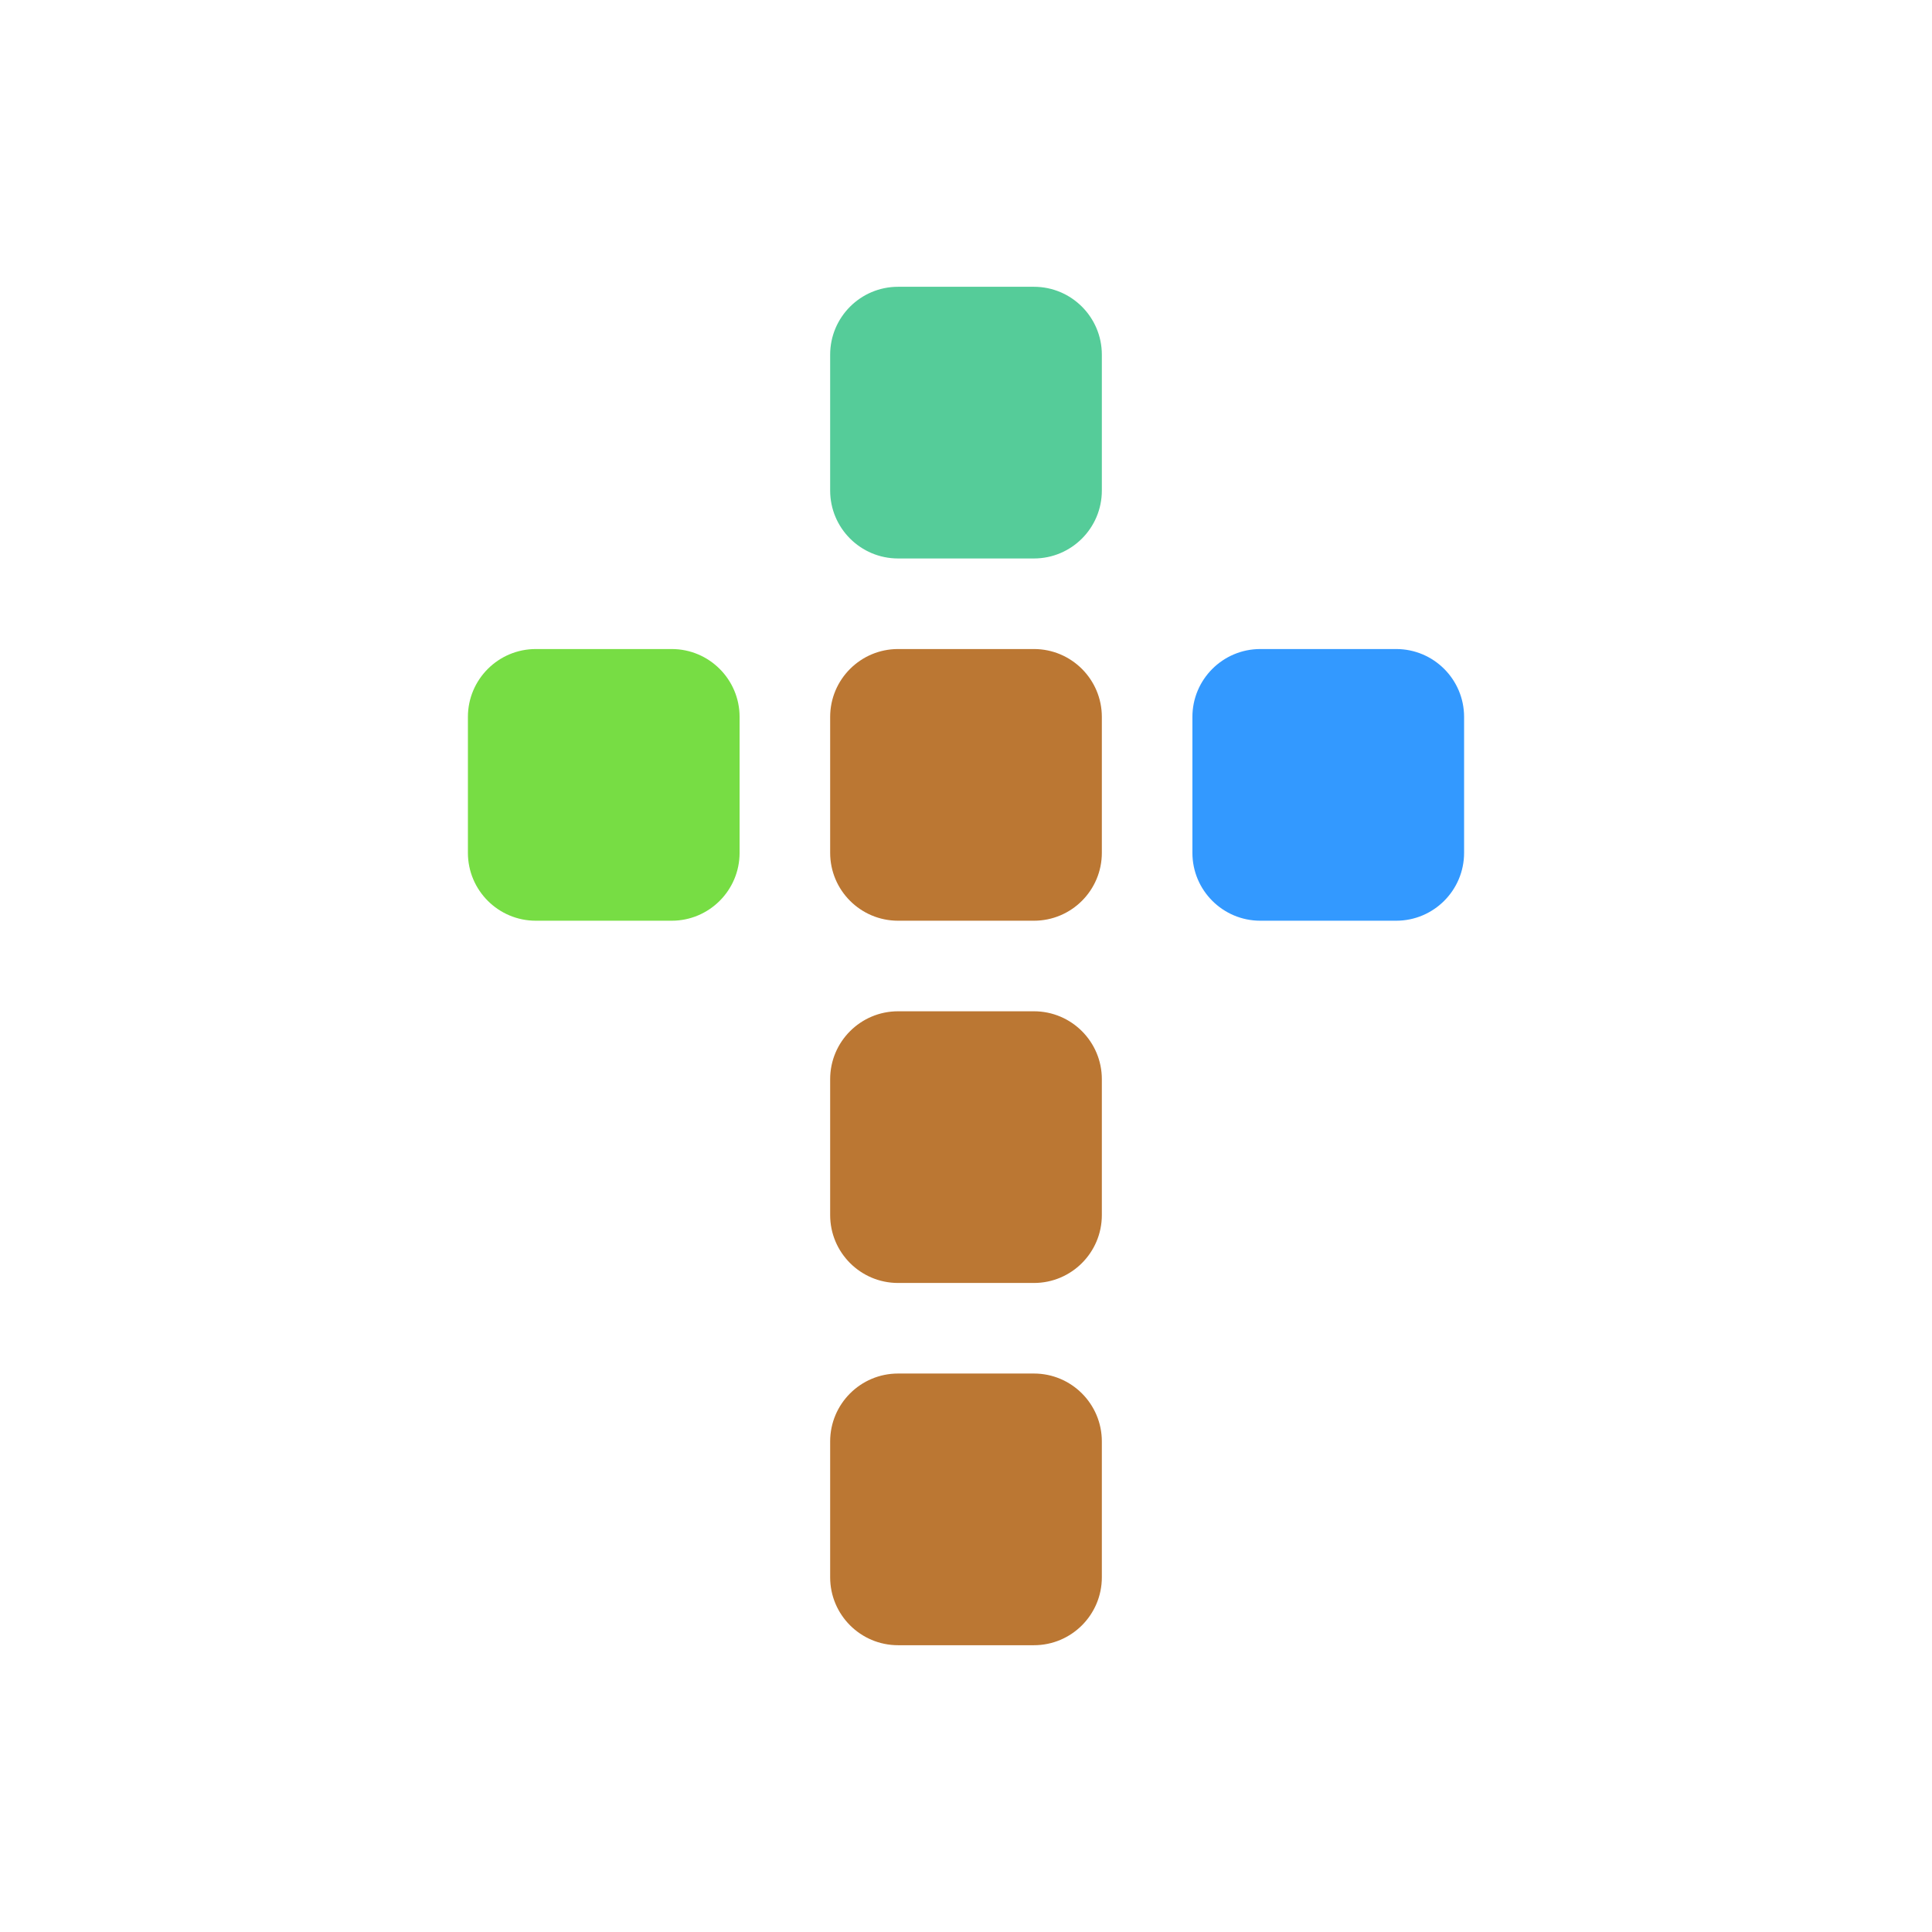
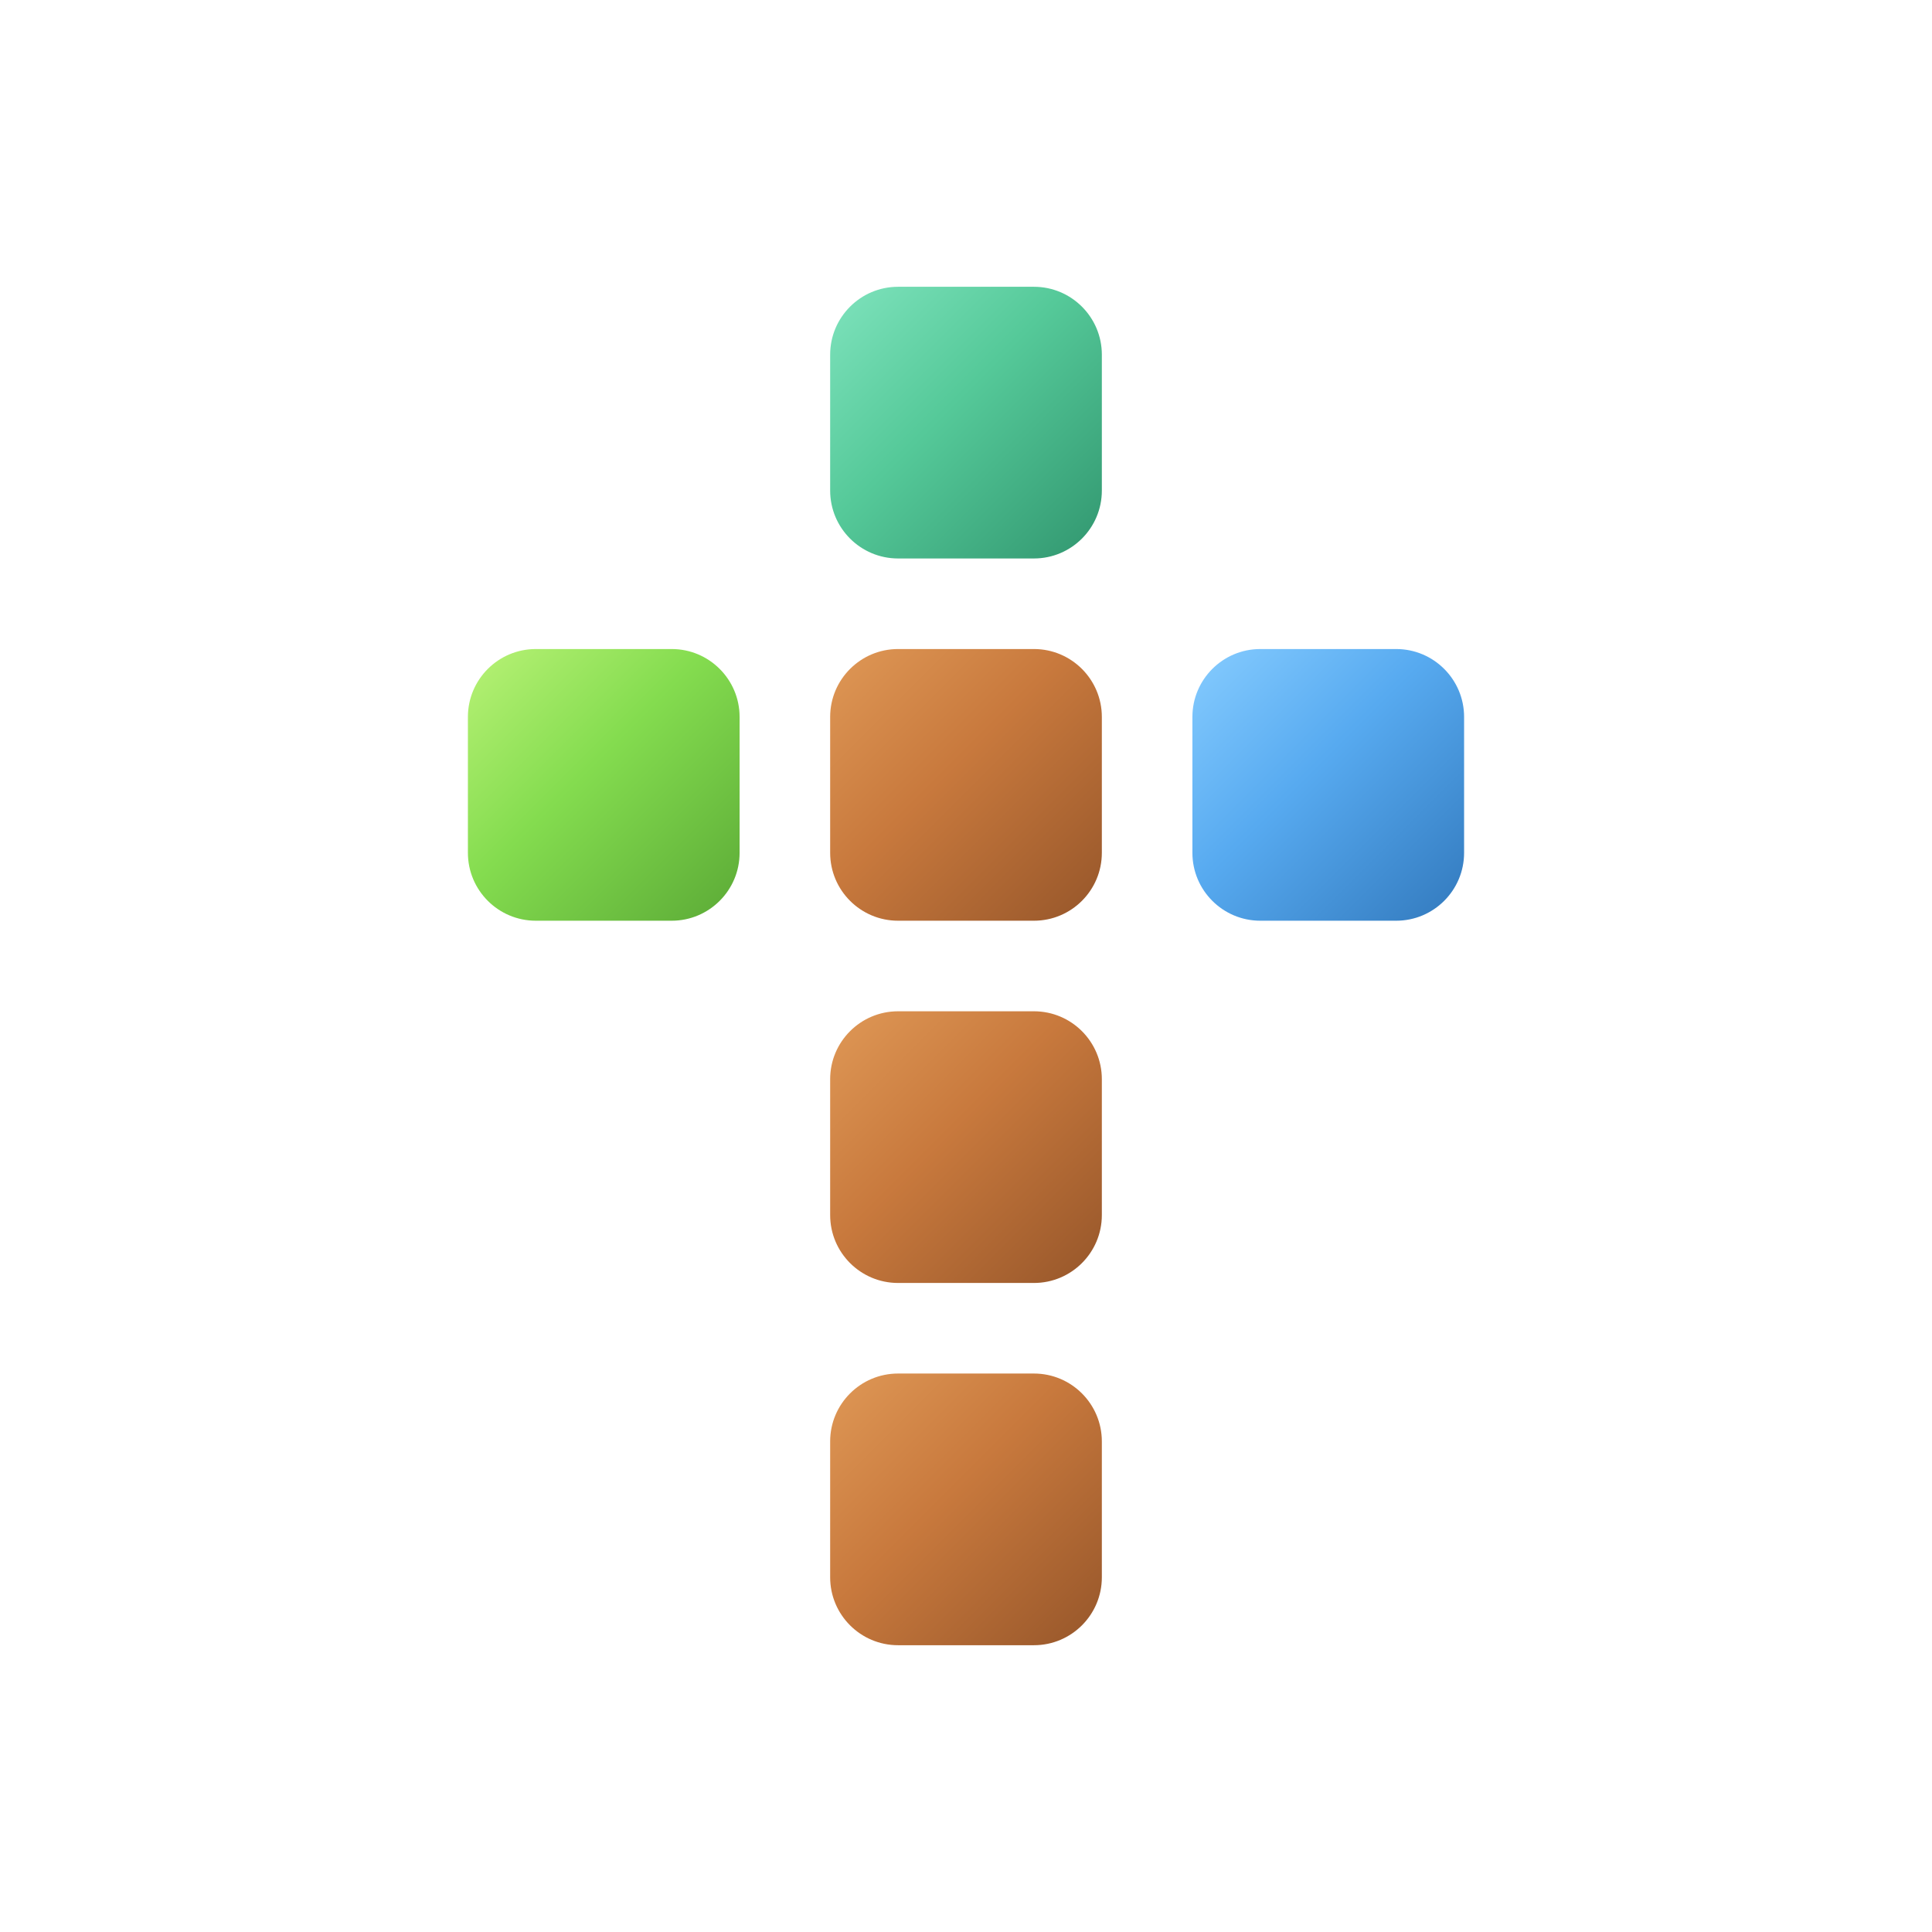
<svg xmlns="http://www.w3.org/2000/svg" xmlns:xlink="http://www.w3.org/1999/xlink" viewBox="0 0 320 320">
  <defs>
+     <linearGradient id="fd-teal-gradient" x1="0%" y1="0%" x2="100%" y2="100%">
+       <stop offset="0%" stop-color="#7fe3bd" />
+       <stop offset="44%" stop-color="#55c999" />
+       <stop offset="100%" stop-color="#31966f" />
+     </linearGradient>
+     <linearGradient id="fd-brown-gradient" x1="0%" y1="0%" x2="100%" y2="100%">
+       <stop offset="0%" stop-color="#df9856" />
+       <stop offset="44%" stop-color="#c8793d" />
+       <stop offset="100%" stop-color="#96562a" />
+     </linearGradient>
+     <linearGradient id="fd-green-gradient" x1="0%" y1="0%" x2="100%" y2="100%">
+       <stop offset="0%" stop-color="#b8f276" />
+       <stop offset="44%" stop-color="#84dc4f" />
+       <stop offset="100%" stop-color="#5baa36" />
+     </linearGradient>
+     <linearGradient id="fd-blue-gradient" x1="0%" y1="0%" x2="100%" y2="100%">
+       <stop offset="0%" stop-color="#86ccff" />
+       <stop offset="44%" stop-color="#57aaf0" />
+       <stop offset="100%" stop-color="#3279bd" />
+     </linearGradient>
    <rect id="fd-widget" x="-30" y="-30" width="60" height="60" rx="15" ry="15" />
  </defs>
  <g transform="translate(40,40) scale(0.75)">
-     <use xlink:href="#fd-widget" x="160" y="40" fill="#5c9" />
-     <use xlink:href="#fd-widget" x="160" y="120" fill="#b73" />
-     <use xlink:href="#fd-widget" x="160" y="200" fill="#b73" />
-     <use xlink:href="#fd-widget" x="160" y="280" fill="#b73" />
-     <use xlink:href="#fd-widget" x="80" y="120" fill="#7d4" />
-     <use xlink:href="#fd-widget" x="240" y="120" fill="#39f" />
+     <use xlink:href="#fd-widget" x="160" y="40" fill="url(#fd-teal-gradient)" />
+     <use xlink:href="#fd-widget" x="160" y="120" fill="url(#fd-brown-gradient)" />
+     <use xlink:href="#fd-widget" x="160" y="200" fill="url(#fd-brown-gradient)" />
+     <use xlink:href="#fd-widget" x="160" y="280" fill="url(#fd-brown-gradient)" />
+     <use xlink:href="#fd-widget" x="80" y="120" fill="url(#fd-green-gradient)" />
+     <use xlink:href="#fd-widget" x="240" y="120" fill="url(#fd-blue-gradient)" />
  </g>
</svg>
